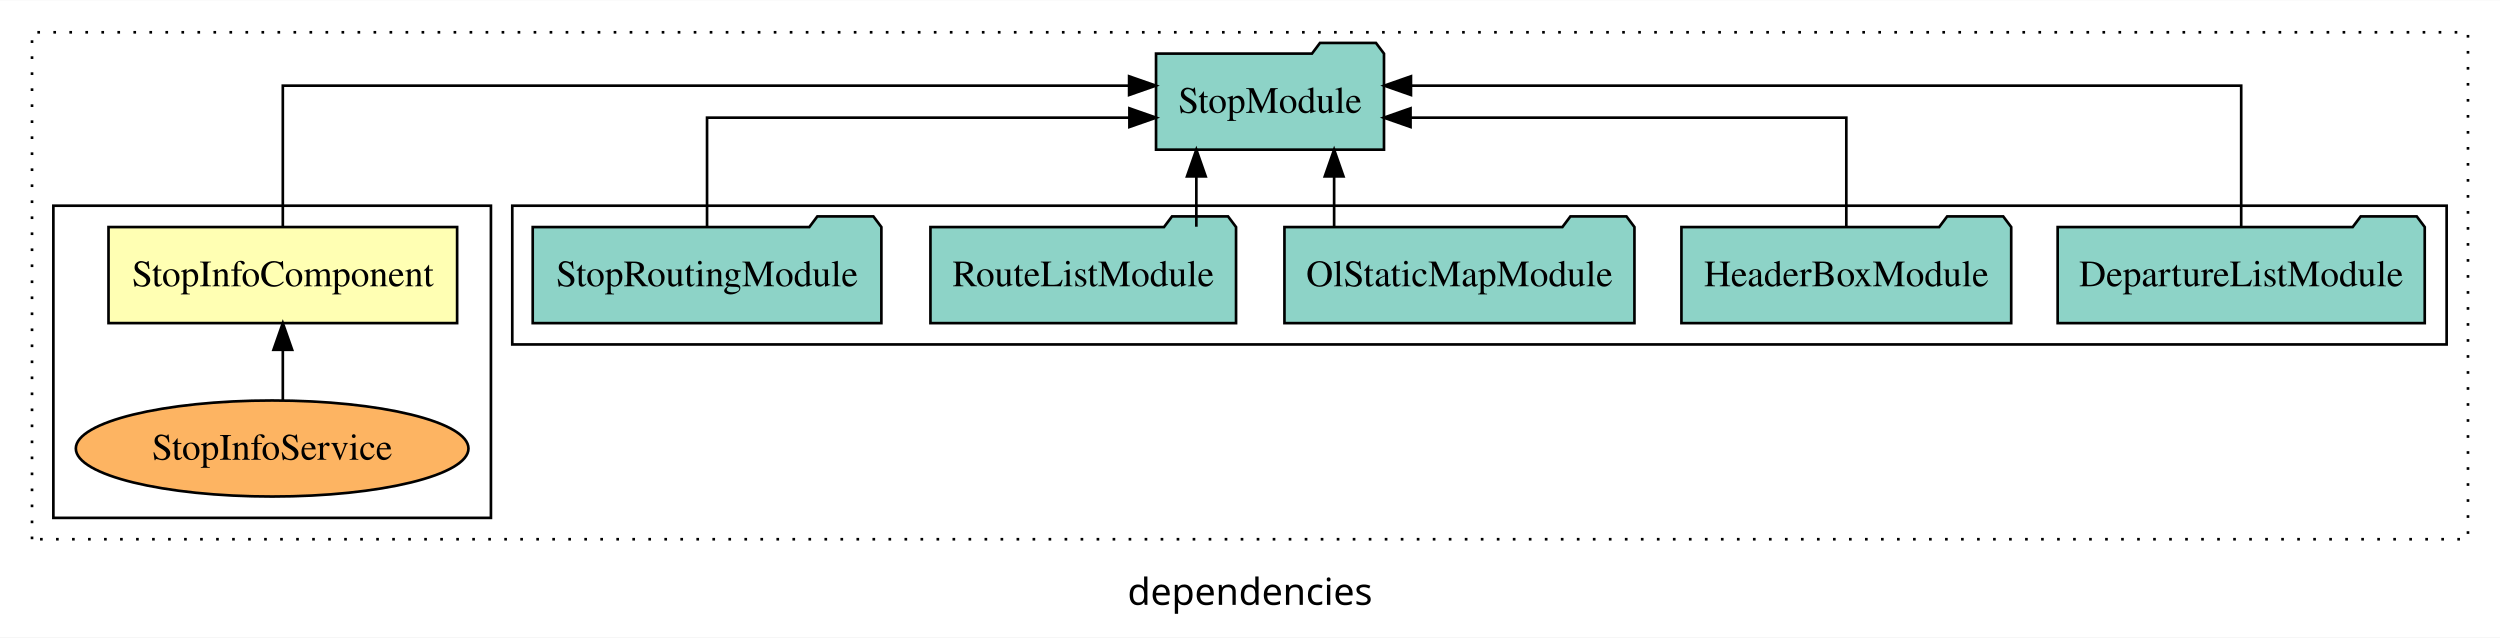
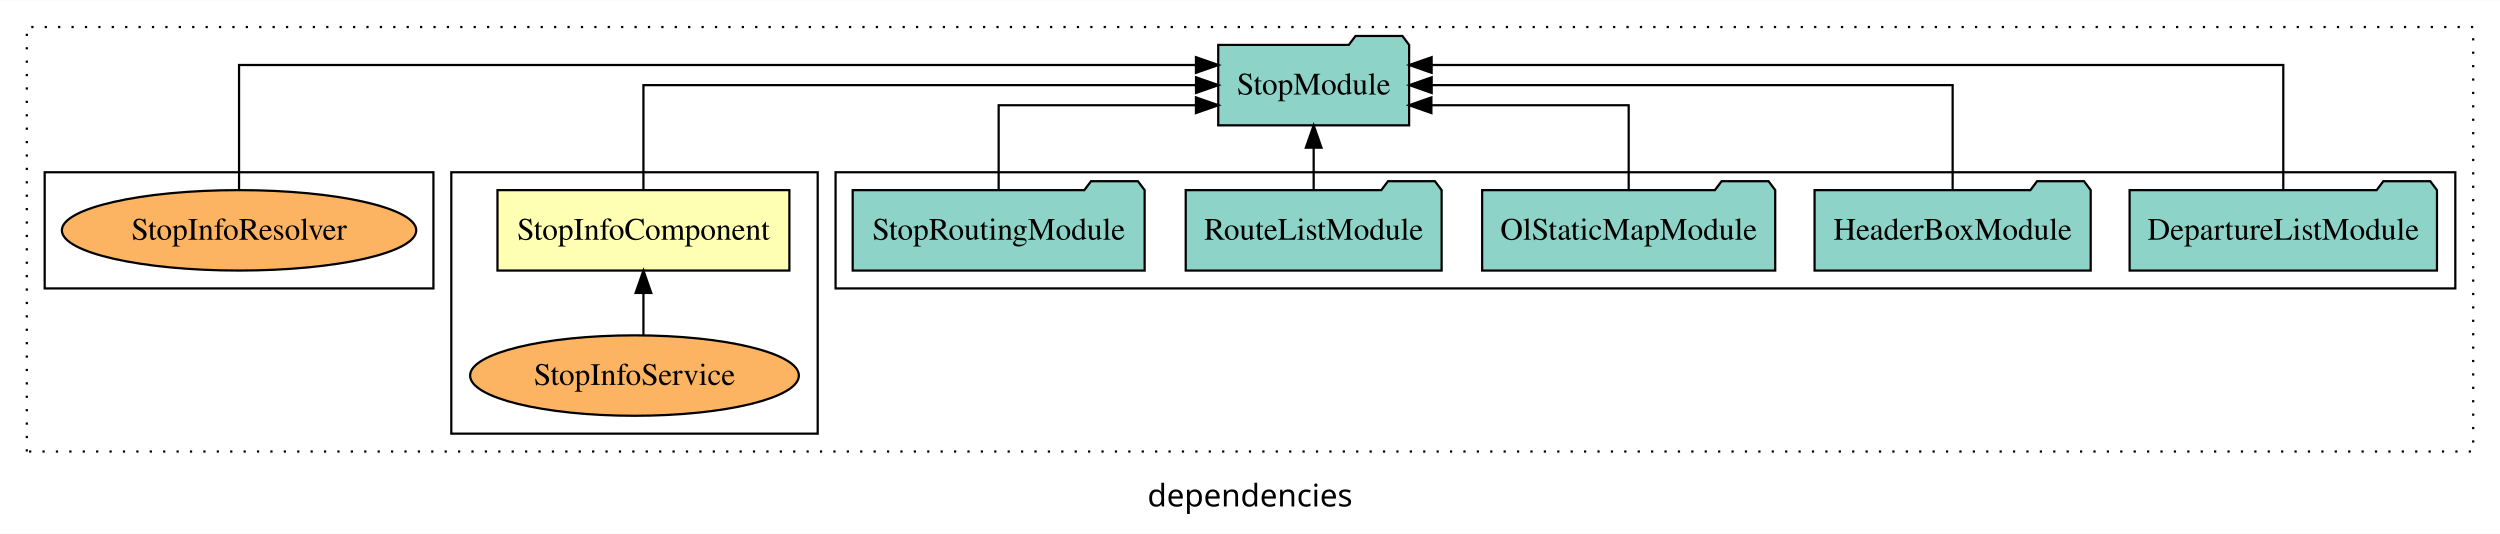
- <svg xmlns="http://www.w3.org/2000/svg" width="937pt" height="239pt" viewBox="0.00 0.00 937.00 238.80">
+ <svg xmlns="http://www.w3.org/2000/svg" width="1119pt" height="239pt" viewBox="0.00 0.00 1119.00 238.80">
  <g id="graph0" class="graph" transform="scale(1 1) rotate(0) translate(4 234.8)">
-     <polygon fill="white" stroke="transparent" points="-4,4 -4,-234.8 933,-234.8 933,4 -4,4" />
-     <text text-anchor="middle" x="464.5" y="-8.2" font-family="sans-serif" font-size="14.00">dependencies</text>
+     <polygon fill="white" stroke="transparent" points="-4,4 -4,-234.8 1115,-234.8 1115,4 -4,4" />
+     <text text-anchor="middle" x="555.5" y="-8.2" font-family="sans-serif" font-size="14.00">dependencies</text>
    <g id="clust1" class="cluster">
-       <polygon fill="none" stroke="black" stroke-dasharray="1,5" points="8,-32.8 8,-222.8 921,-222.8 921,-32.8 8,-32.8" />
+       <polygon fill="none" stroke="black" stroke-dasharray="1,5" points="8,-32.8 8,-222.8 1103,-222.8 1103,-32.8 8,-32.8" />
    </g>
    <g id="clust4" class="cluster">
-       <polygon fill="none" stroke="black" points="188,-105.8 188,-157.8 913,-157.8 913,-105.8 188,-105.8" />
+       <polygon fill="none" stroke="black" points="370,-105.8 370,-157.8 1095,-157.8 1095,-105.8 370,-105.8" />
    </g>
    <g id="clust3" class="cluster">
-       <polygon fill="none" stroke="black" points="16,-40.8 16,-157.8 180,-157.8 180,-40.8 16,-40.8" />
+       <polygon fill="none" stroke="black" points="198,-40.8 198,-157.8 362,-157.8 362,-40.8 198,-40.8" />
+     </g>
+     <g id="clust7" class="cluster">
+       <polygon fill="none" stroke="black" points="16,-105.8 16,-157.8 190,-157.8 190,-105.8 16,-105.8" />
    </g>
    <g id="node1" class="node">
-       <polygon fill="#ffffb3" stroke="black" points="167.33,-149.8 36.67,-149.8 36.67,-113.8 167.33,-113.8 167.33,-149.8" />
-       <text text-anchor="middle" x="102" y="-127.6" font-family="Times,serif" font-size="14.00">StopInfoComponent</text>
+       <polygon fill="#ffffb3" stroke="black" points="349.33,-149.8 218.67,-149.8 218.67,-113.8 349.33,-113.8 349.33,-149.8" />
+       <text text-anchor="middle" x="284" y="-127.6" font-family="Times,serif" font-size="14.00">StopInfoComponent</text>
    </g>
    <g id="node2" class="node">
-       <polygon fill="#8dd3c7" stroke="black" points="514.72,-214.8 511.72,-218.8 490.72,-218.8 487.72,-214.8 429.28,-214.8 429.28,-178.8 514.72,-178.8 514.72,-214.8" />
-       <text text-anchor="middle" x="472" y="-192.6" font-family="Times,serif" font-size="14.00">StopModule</text>
+       <polygon fill="#8dd3c7" stroke="black" points="626.72,-214.8 623.72,-218.8 602.72,-218.8 599.72,-214.8 541.28,-214.8 541.28,-178.8 626.72,-178.8 626.72,-214.8" />
+       <text text-anchor="middle" x="584" y="-192.6" font-family="Times,serif" font-size="14.00">StopModule</text>
    </g>
    <g id="edge1" class="edge">
-       <path fill="none" stroke="black" d="M102,-150.08C102,-171.12 102,-202.8 102,-202.8 102,-202.8 419.19,-202.8 419.19,-202.8" />
-       <polygon fill="black" stroke="black" points="419.19,-206.3 429.19,-202.8 419.19,-199.3 419.19,-206.3" />
+       <path fill="none" stroke="black" d="M284,-149.91C284,-169.14 284,-196.8 284,-196.8 284,-196.8 531.34,-196.8 531.34,-196.8" />
+       <polygon fill="black" stroke="black" points="531.34,-200.3 541.34,-196.8 531.34,-193.3 531.34,-200.3" />
    </g>
    <g id="node3" class="node">
-       <ellipse fill="#fdb462" stroke="black" cx="98" cy="-66.8" rx="73.58" ry="18" />
-       <text text-anchor="middle" x="98" y="-62.6" font-family="Times,serif" font-size="14.00">StopInfoService</text>
+       <ellipse fill="#fdb462" stroke="black" cx="280" cy="-66.8" rx="73.58" ry="18" />
+       <text text-anchor="middle" x="280" y="-62.6" font-family="Times,serif" font-size="14.00">StopInfoService</text>
    </g>
    <g id="edge2" class="edge">
-       <path fill="none" stroke="black" d="M102,-84.91C102,-84.91 102,-103.79 102,-103.79" />
-       <polygon fill="black" stroke="black" points="98.5,-103.79 102,-113.79 105.5,-103.79 98.5,-103.79" />
+       <path fill="none" stroke="black" d="M284,-84.91C284,-84.91 284,-103.79 284,-103.79" />
+       <polygon fill="black" stroke="black" points="280.5,-103.79 284,-113.79 287.5,-103.79 280.5,-103.79" />
    </g>
    <g id="node4" class="node">
-       <polygon fill="#8dd3c7" stroke="black" points="904.79,-149.8 901.79,-153.8 880.79,-153.8 877.79,-149.8 767.21,-149.8 767.21,-113.8 904.79,-113.8 904.79,-149.8" />
-       <text text-anchor="middle" x="836" y="-127.6" font-family="Times,serif" font-size="14.00">DepartureListModule</text>
+       <polygon fill="#8dd3c7" stroke="black" points="1086.79,-149.8 1083.79,-153.8 1062.79,-153.8 1059.79,-149.8 949.21,-149.8 949.21,-113.8 1086.79,-113.8 1086.79,-149.8" />
+       <text text-anchor="middle" x="1018" y="-127.6" font-family="Times,serif" font-size="14.00">DepartureListModule</text>
    </g>
    <g id="edge3" class="edge">
-       <path fill="none" stroke="black" d="M836,-150.08C836,-171.12 836,-202.8 836,-202.8 836,-202.8 524.83,-202.8 524.83,-202.8" />
-       <polygon fill="black" stroke="black" points="524.83,-199.3 514.83,-202.8 524.83,-206.3 524.83,-199.3" />
+       <path fill="none" stroke="black" d="M1018,-150.09C1018,-172.01 1018,-205.8 1018,-205.8 1018,-205.8 636.8,-205.8 636.8,-205.8" />
+       <polygon fill="black" stroke="black" points="636.8,-202.3 626.8,-205.8 636.8,-209.3 636.8,-202.3" />
    </g>
    <g id="node5" class="node">
-       <polygon fill="#8dd3c7" stroke="black" points="749.8,-149.8 746.8,-153.8 725.8,-153.8 722.8,-149.8 626.2,-149.8 626.2,-113.8 749.8,-113.8 749.8,-149.8" />
-       <text text-anchor="middle" x="688" y="-127.6" font-family="Times,serif" font-size="14.00">HeaderBoxModule</text>
+       <polygon fill="#8dd3c7" stroke="black" points="931.8,-149.8 928.8,-153.8 907.8,-153.8 904.8,-149.8 808.2,-149.8 808.2,-113.8 931.8,-113.8 931.8,-149.8" />
+       <text text-anchor="middle" x="870" y="-127.6" font-family="Times,serif" font-size="14.00">HeaderBoxModule</text>
    </g>
    <g id="edge4" class="edge">
-       <path fill="none" stroke="black" d="M688,-149.82C688,-167.17 688,-190.8 688,-190.8 688,-190.8 524.67,-190.8 524.67,-190.8" />
-       <polygon fill="black" stroke="black" points="524.67,-187.3 514.67,-190.8 524.67,-194.3 524.67,-187.3" />
+       <path fill="none" stroke="black" d="M870,-149.91C870,-169.14 870,-196.8 870,-196.8 870,-196.8 636.82,-196.8 636.82,-196.8" />
+       <polygon fill="black" stroke="black" points="636.82,-193.3 626.82,-196.8 636.82,-200.3 636.82,-193.3" />
    </g>
    <g id="node6" class="node">
-       <polygon fill="#8dd3c7" stroke="black" points="608.59,-149.8 605.59,-153.8 584.59,-153.8 581.59,-149.8 477.41,-149.8 477.41,-113.8 608.59,-113.8 608.59,-149.8" />
-       <text text-anchor="middle" x="543" y="-127.6" font-family="Times,serif" font-size="14.00">OlStaticMapModule</text>
+       <polygon fill="#8dd3c7" stroke="black" points="790.59,-149.8 787.59,-153.8 766.59,-153.8 763.59,-149.8 659.41,-149.8 659.41,-113.8 790.59,-113.8 790.59,-149.8" />
+       <text text-anchor="middle" x="725" y="-127.6" font-family="Times,serif" font-size="14.00">OlStaticMapModule</text>
    </g>
    <g id="edge5" class="edge">
-       <path fill="none" stroke="black" d="M496.03,-149.91C496.03,-149.91 496.03,-168.79 496.03,-168.79" />
-       <polygon fill="black" stroke="black" points="492.53,-168.79 496.03,-178.79 499.53,-168.79 492.53,-168.79" />
+       <path fill="none" stroke="black" d="M725,-149.83C725,-166.2 725,-187.8 725,-187.8 725,-187.8 636.69,-187.8 636.69,-187.8" />
+       <polygon fill="black" stroke="black" points="636.69,-184.3 626.69,-187.8 636.69,-191.3 636.69,-184.3" />
    </g>
    <g id="node7" class="node">
-       <polygon fill="#8dd3c7" stroke="black" points="459.27,-149.8 456.27,-153.8 435.27,-153.8 432.27,-149.8 344.73,-149.8 344.73,-113.8 459.27,-113.8 459.27,-149.8" />
-       <text text-anchor="middle" x="402" y="-127.6" font-family="Times,serif" font-size="14.00">RouteListModule</text>
+       <polygon fill="#8dd3c7" stroke="black" points="641.27,-149.8 638.27,-153.8 617.27,-153.8 614.27,-149.8 526.73,-149.8 526.73,-113.8 641.27,-113.8 641.27,-149.8" />
+       <text text-anchor="middle" x="584" y="-127.6" font-family="Times,serif" font-size="14.00">RouteListModule</text>
    </g>
    <g id="edge6" class="edge">
-       <path fill="none" stroke="black" d="M444.39,-149.91C444.39,-149.91 444.39,-168.79 444.39,-168.79" />
-       <polygon fill="black" stroke="black" points="440.89,-168.79 444.39,-178.79 447.89,-168.79 440.89,-168.79" />
+       <path fill="none" stroke="black" d="M584,-149.91C584,-149.91 584,-168.79 584,-168.79" />
+       <polygon fill="black" stroke="black" points="580.5,-168.79 584,-178.79 587.5,-168.79 580.5,-168.79" />
    </g>
    <g id="node8" class="node">
-       <polygon fill="#8dd3c7" stroke="black" points="326.34,-149.8 323.34,-153.8 302.34,-153.8 299.34,-149.8 195.66,-149.8 195.66,-113.8 326.34,-113.8 326.34,-149.8" />
-       <text text-anchor="middle" x="261" y="-127.6" font-family="Times,serif" font-size="14.00">StopRoutingModule</text>
+       <polygon fill="#8dd3c7" stroke="black" points="508.34,-149.8 505.34,-153.8 484.34,-153.8 481.34,-149.8 377.66,-149.8 377.66,-113.8 508.34,-113.8 508.34,-149.8" />
+       <text text-anchor="middle" x="443" y="-127.6" font-family="Times,serif" font-size="14.00">StopRoutingModule</text>
    </g>
    <g id="edge7" class="edge">
-       <path fill="none" stroke="black" d="M261,-149.82C261,-167.17 261,-190.8 261,-190.8 261,-190.8 419.3,-190.8 419.3,-190.8" />
-       <polygon fill="black" stroke="black" points="419.3,-194.3 429.3,-190.8 419.3,-187.3 419.3,-194.3" />
+       <path fill="none" stroke="black" d="M443,-149.83C443,-166.2 443,-187.8 443,-187.8 443,-187.8 531.31,-187.8 531.31,-187.8" />
+       <polygon fill="black" stroke="black" points="531.31,-191.3 541.31,-187.8 531.31,-184.3 531.31,-191.3" />
+     </g>
+     <g id="node9" class="node">
+       <ellipse fill="#fdb462" stroke="black" cx="103" cy="-131.8" rx="79.31" ry="18" />
+       <text text-anchor="middle" x="103" y="-127.6" font-family="Times,serif" font-size="14.00">StopInfoResolver</text>
+     </g>
+     <g id="edge8" class="edge">
+       <path fill="none" stroke="black" d="M103,-150.09C103,-172.01 103,-205.8 103,-205.8 103,-205.8 531.31,-205.8 531.31,-205.8" />
+       <polygon fill="black" stroke="black" points="531.31,-209.3 541.31,-205.8 531.31,-202.3 531.31,-209.3" />
    </g>
  </g>
</svg>
